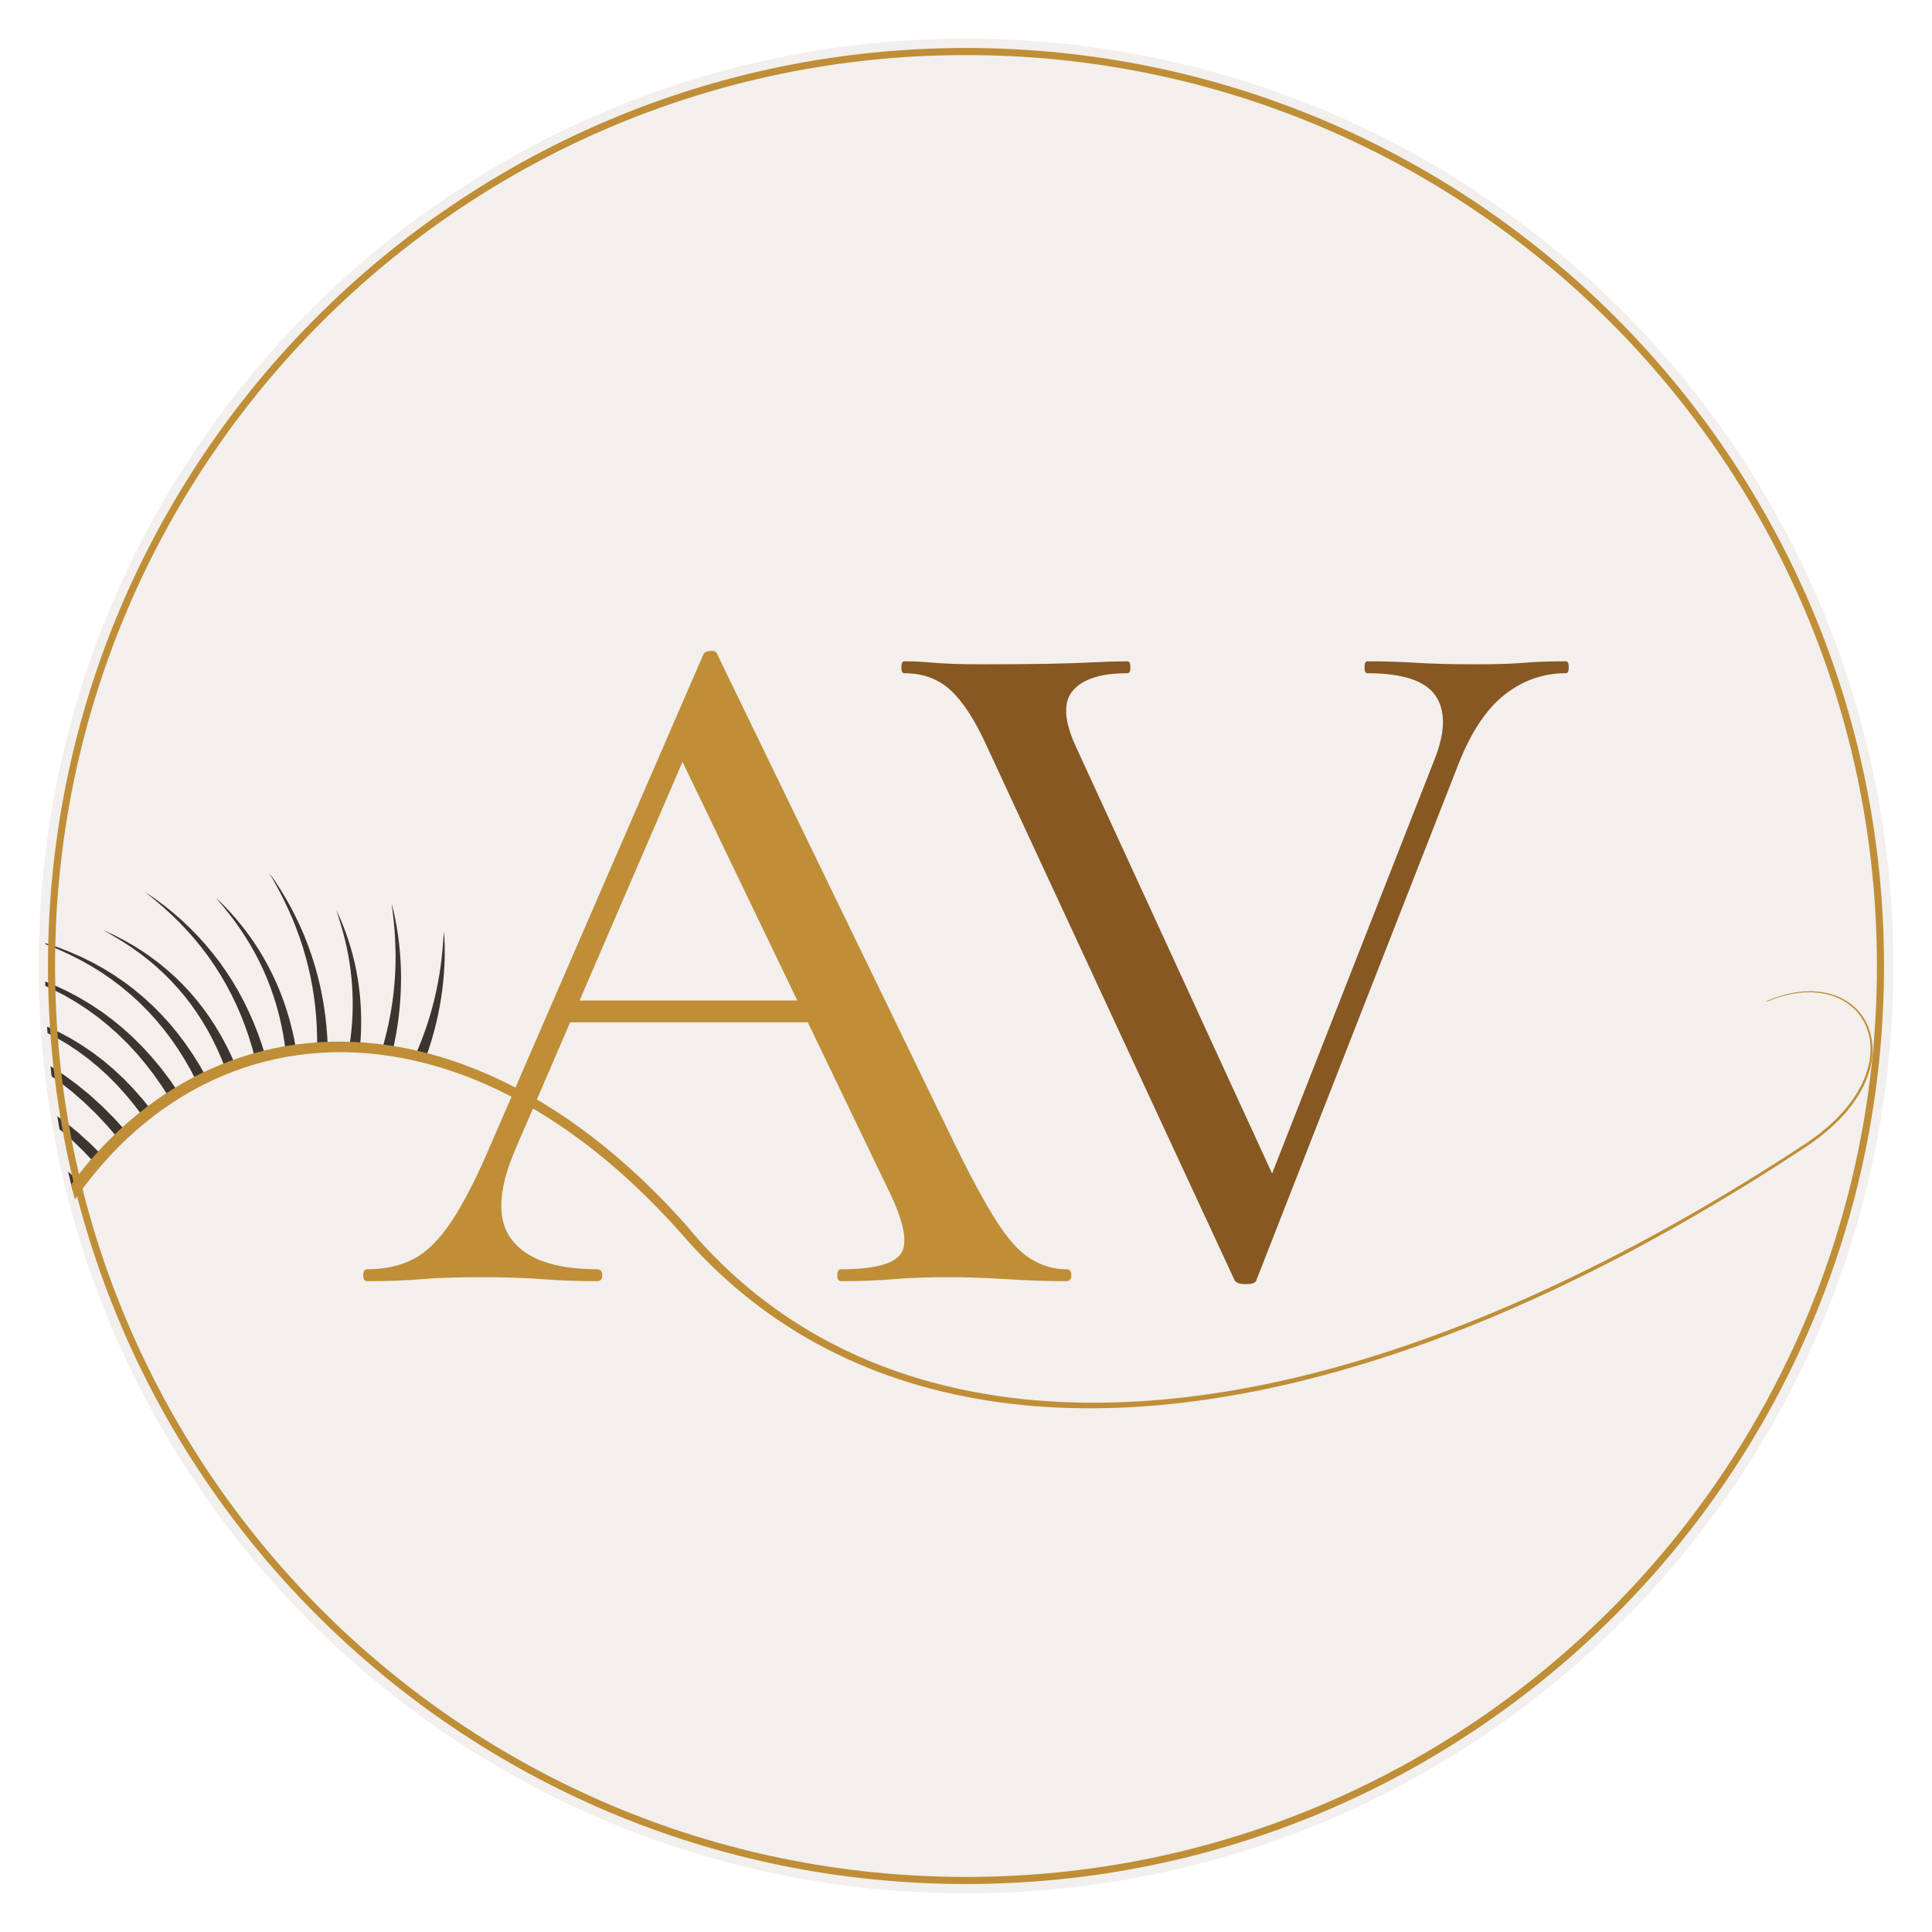
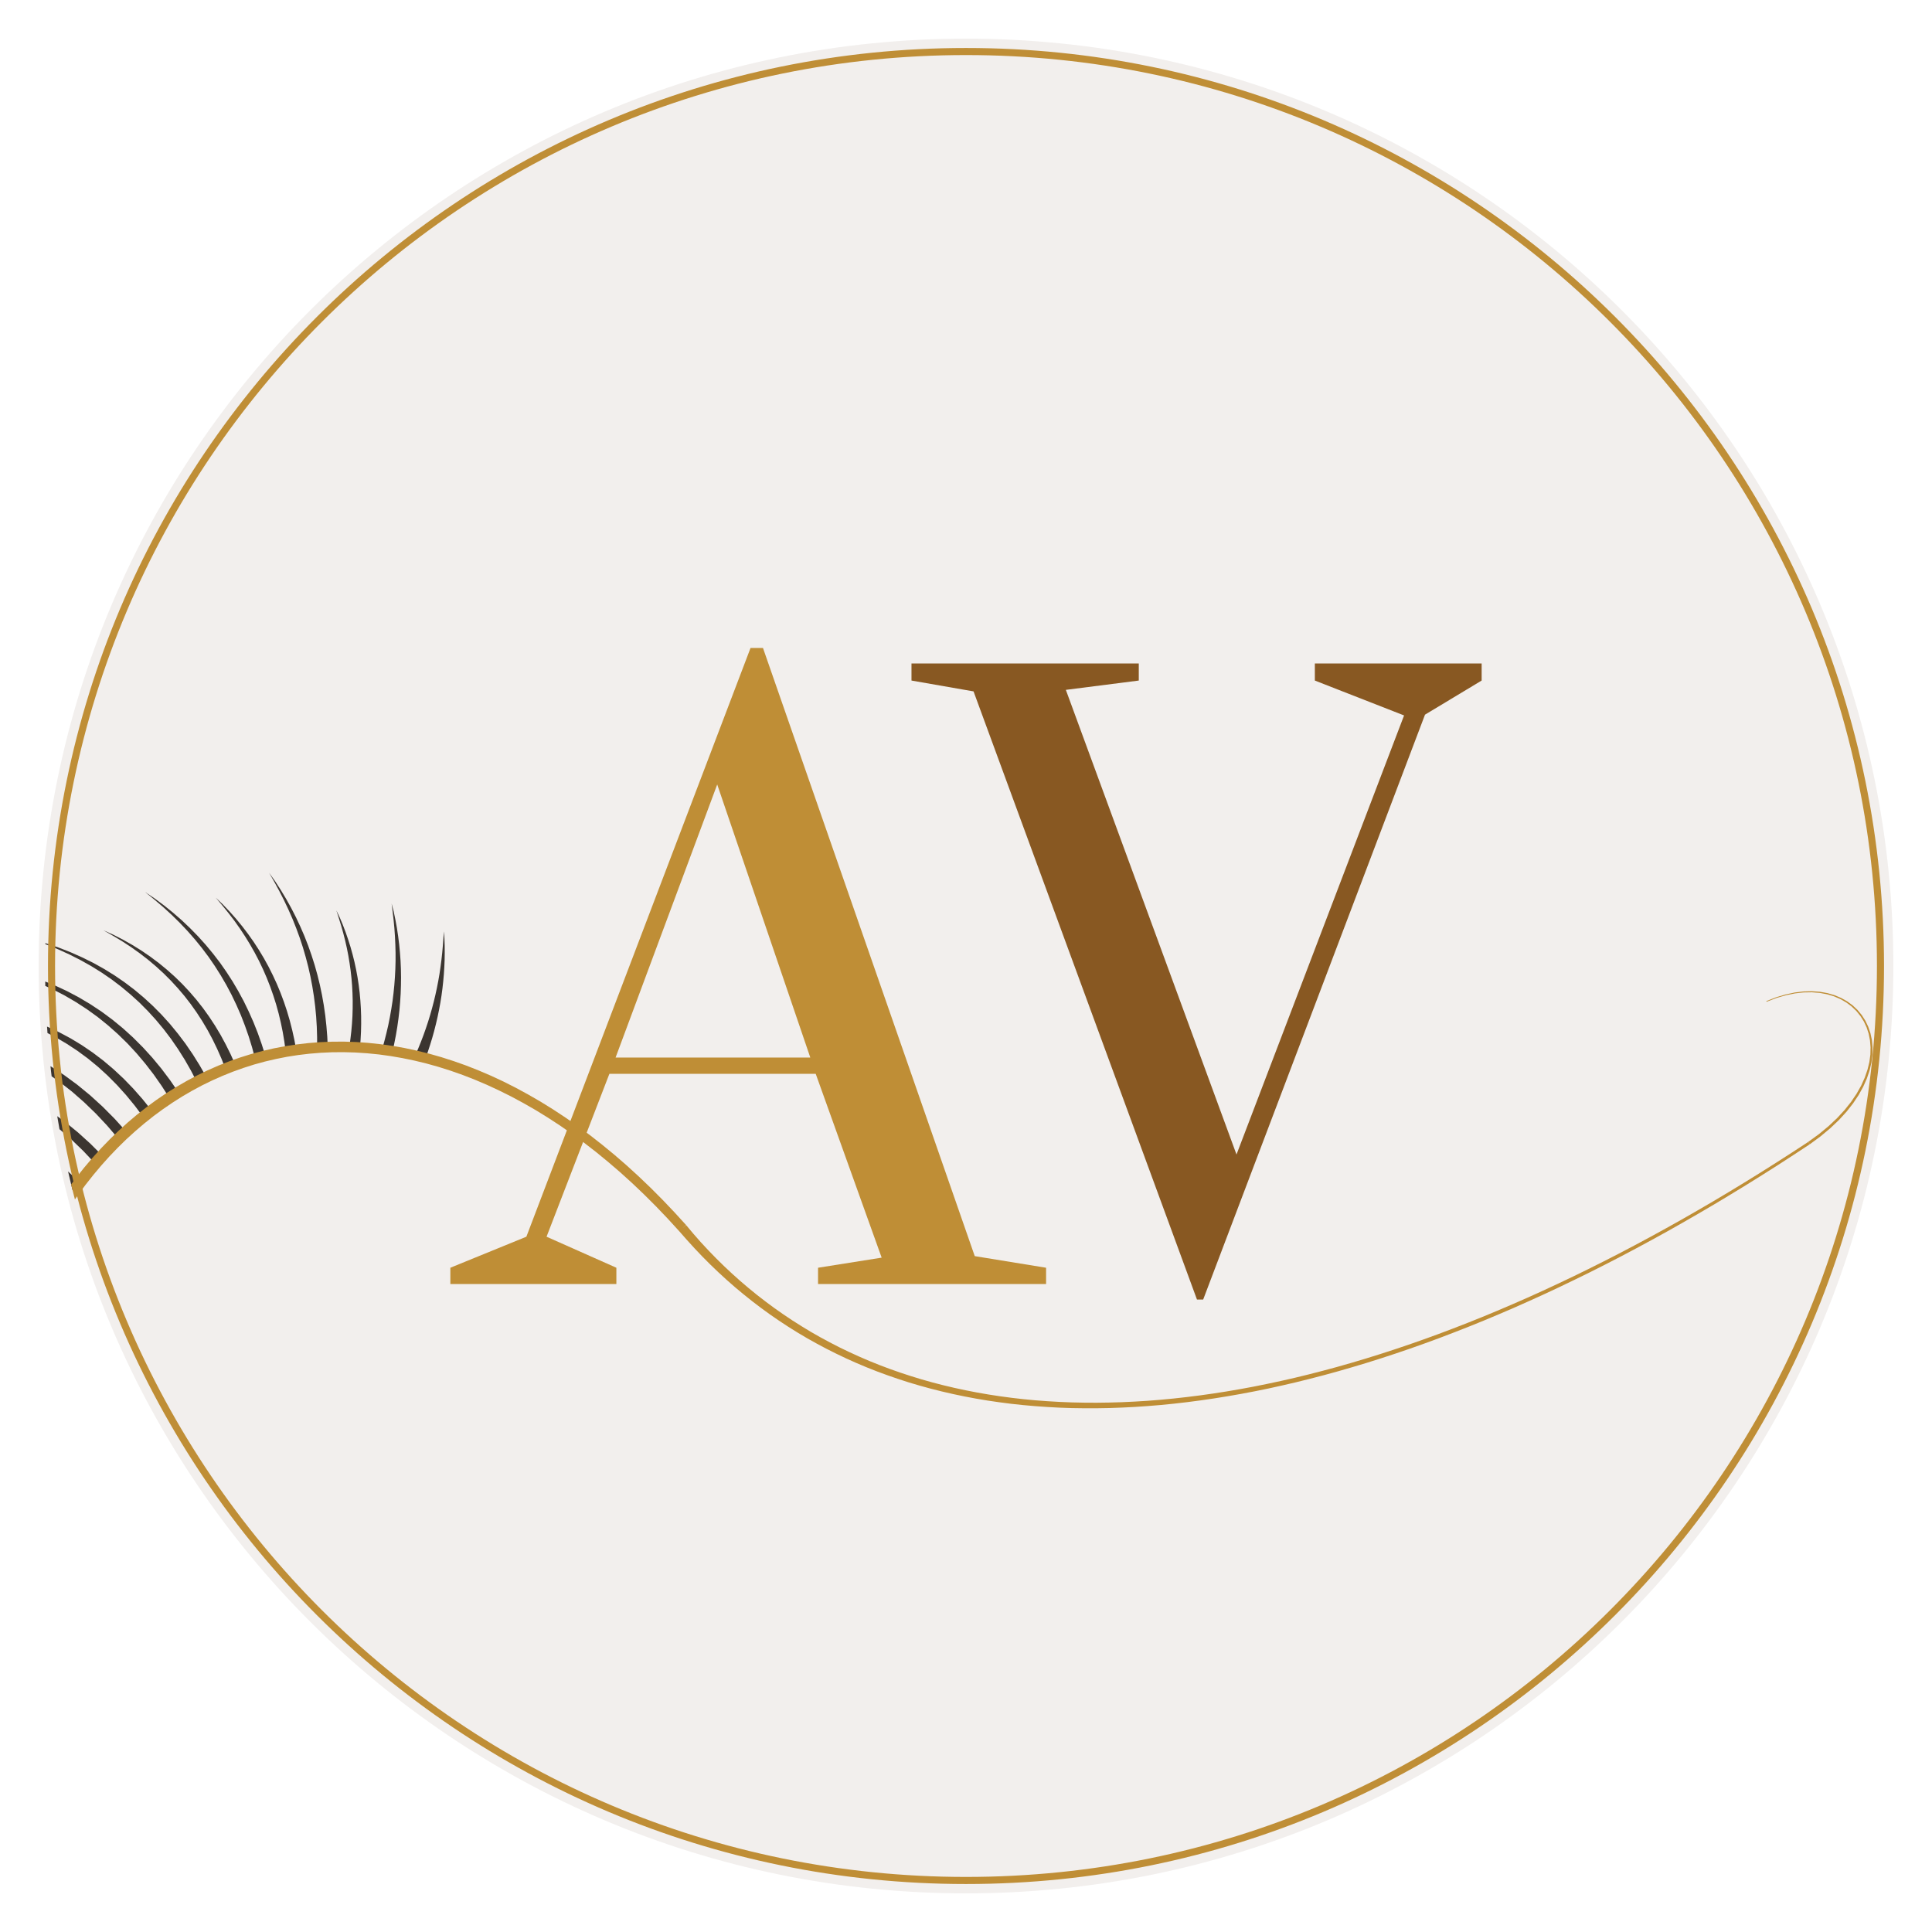
<svg xmlns="http://www.w3.org/2000/svg" viewBox="0 0 600 600" width="600" height="600" role="img" aria-labelledby="titulo">
  <clipPath id="aro">
    <circle cx="300" cy="300" r="286" />
  </clipPath>
  <circle cx="300" cy="300" r="288" fill="#F2EFED" />
  <g clip-path="url(#aro)">
    <g transform="translate(300 300) scale(1.1) translate(-318 -272)">
      <g id="cilios" fill="#3B3530">
        <path d="M57 350.89L52.17 346.83L47.27 343.16L42.31 339.86L37.29 336.95L32.21 334.42L27.07 332.27L21.87 330.51L16.62 329.12L11.31 328.12L5.95 327.51L0.54 327.27L-4.92 327.41L-10.43 327.93L-15.99 328.83L-21.6 330.11L-27.26 331.77L-32.96 333.81L-38.7 336.25L-38.7 336.25L-32.86 334.09L-27.11 332.26L-21.43 330.81L-15.83 329.72L-10.31 329L-4.87 328.66L0.51 328.68L5.8 329.07L11.03 329.82L16.18 330.95L21.26 332.44L26.28 334.29L31.22 336.51L36.1 339.1L40.92 342.05L45.67 345.37L50.36 349.06L55 353.11Z" />
        <path d="M62.24 341.69L58.15 338.1L54 334.82L49.78 331.85L45.49 329.2L41.15 326.87L36.73 324.85L32.26 323.14L27.73 321.76L23.13 320.68L18.48 319.93L13.78 319.48L9.02 319.35L4.2 319.54L-0.67 320.03L-5.59 320.84L-10.56 321.97L-15.59 323.4L-20.66 325.18L-20.66 325.18L-15.51 323.69L-10.44 322.47L-5.46 321.55L-0.56 320.93L4.26 320.61L9 320.6L13.67 320.89L18.26 321.48L22.77 322.37L27.21 323.56L31.57 325.05L35.86 326.84L40.09 328.92L44.24 331.31L48.32 334L52.34 336.99L56.29 340.28L60.18 343.87Z" />
        <path d="M68 333.26L63.94 329.49L59.81 326.02L55.6 322.85L51.31 319.98L46.94 317.42L42.5 315.17L37.97 313.22L33.38 311.57L28.71 310.23L23.97 309.19L19.16 308.46L14.27 308.03L9.32 307.91L4.3 308.09L-0.79 308.57L-5.94 309.35L-11.16 310.44L-16.44 311.86L-16.44 311.86L-11.1 310.73L-5.86 309.86L-0.71 309.28L4.35 308.99L9.31 308.99L14.18 309.28L18.97 309.86L23.66 310.73L28.26 311.89L32.78 313.35L37.2 315.09L41.55 317.12L45.8 319.44L49.98 322.05L54.07 324.94L58.09 328.13L62.02 331.61L65.87 335.38Z" />
        <path d="M74.25 325.63L70.82 322.19L67.31 319.01L63.72 316.07L60.05 313.39L56.29 310.95L52.46 308.77L48.55 306.84L44.56 305.16L40.5 303.74L36.36 302.56L32.14 301.64L27.86 300.97L23.5 300.55L19.07 300.38L14.56 300.46L9.99 300.79L5.35 301.37L0.64 302.24L0.64 302.24L5.38 301.67L10.03 301.3L14.58 301.17L19.04 301.28L23.4 301.62L27.68 302.2L31.86 303.02L35.95 304.08L39.95 305.37L43.86 306.9L47.68 308.67L51.41 310.67L55.06 312.91L58.62 315.38L62.1 318.1L65.5 321.05L68.81 324.24L72.04 327.67Z" />
        <path d="M80.96 318.8L77.64 315.13L74.23 311.7L70.72 308.5L67.11 305.54L63.41 302.82L59.61 300.34L55.72 298.09L51.74 296.09L47.67 294.32L43.5 292.79L39.24 291.5L34.9 290.45L30.47 289.64L25.95 289.06L21.34 288.72L16.64 288.63L11.86 288.77L6.99 289.18L6.99 289.18L11.87 289.07L16.63 289.14L21.29 289.44L25.84 289.96L30.28 290.7L34.62 291.66L38.85 292.85L42.98 294.27L47 295.91L50.92 297.77L54.73 299.86L58.45 302.16L62.06 304.7L65.58 307.45L68.99 310.44L72.31 313.64L75.53 317.07L78.66 320.73Z" />
        <path d="M88.09 312.8L85.54 309.62L82.9 306.62L80.17 303.8L77.34 301.16L74.43 298.7L71.42 296.42L68.33 294.32L65.16 292.4L61.89 290.66L58.54 289.1L55.11 287.72L51.59 286.53L47.98 285.51L44.3 284.68L40.53 284.02L36.68 283.55L32.74 283.27L28.73 283.19L28.73 283.19L32.72 283.56L36.61 284.06L40.41 284.73L44.1 285.56L47.69 286.55L51.19 287.71L54.59 289.03L57.89 290.53L61.09 292.18L64.2 294.01L67.21 296L70.13 298.15L72.95 300.47L75.68 302.96L78.32 305.62L80.86 308.44L83.32 311.43L85.68 314.58Z" />
        <path d="M95.62 307.63L93.28 304.22L90.83 300.97L88.27 297.88L85.61 294.96L82.85 292.2L79.99 289.6L77.03 287.17L73.97 284.9L70.8 282.8L67.54 280.86L64.18 279.08L60.72 277.47L57.16 276.03L53.51 274.75L49.76 273.64L45.91 272.69L41.97 271.91L37.93 271.33L37.93 271.33L41.91 272.2L45.79 273.19L49.55 274.32L53.21 275.6L56.76 277.03L60.2 278.61L63.53 280.33L66.74 282.21L69.86 284.24L72.86 286.41L75.75 288.74L78.54 291.22L81.23 293.84L83.81 296.62L86.28 299.55L88.66 302.63L90.92 305.86L93.09 309.24Z" />
        <path d="M103.51 303.33L101.66 300.08L99.71 296.96L97.66 293.96L95.5 291.1L93.25 288.36L90.89 285.75L88.43 283.27L85.87 280.92L83.22 278.7L80.46 276.61L77.61 274.65L74.65 272.82L71.6 271.12L68.45 269.56L65.21 268.12L61.87 266.81L58.43 265.65L54.89 264.64L54.89 264.64L58.33 265.93L61.68 267.29L64.92 268.77L68.05 270.36L71.08 272.06L74 273.88L76.81 275.81L79.51 277.86L82.11 280.03L84.61 282.3L87 284.7L89.29 287.21L91.47 289.83L93.55 292.57L95.52 295.43L97.4 298.41L99.17 301.5L100.84 304.71Z" />
        <path d="M111.71 299.89L110.42 297L109.03 294.19L107.56 291.47L105.99 288.85L104.32 286.31L102.57 283.87L100.72 281.52L98.78 279.27L96.75 277.1L94.63 275.03L92.42 273.06L90.13 271.18L87.74 269.39L85.26 267.69L82.69 266.09L80.04 264.59L77.29 263.18L74.44 261.9L74.44 261.9L77.15 263.45L79.78 265.03L82.31 266.69L84.75 268.43L87.09 270.24L89.33 272.13L91.48 274.1L93.53 276.15L95.49 278.28L97.36 280.48L99.13 282.77L100.8 285.13L102.39 287.58L103.88 290.1L105.28 292.71L106.58 295.39L107.8 298.16L108.92 301Z" />
        <path d="M120.19 297.35L119.17 294.11L118.06 290.96L116.84 287.88L115.51 284.88L114.09 281.95L112.55 279.1L110.92 276.33L109.18 273.64L107.35 271.02L105.4 268.49L103.36 266.03L101.22 263.65L98.97 261.35L96.63 259.13L94.18 256.99L91.63 254.93L88.98 252.96L86.21 251.1L86.21 251.1L88.8 253.2L91.3 255.33L93.71 257.53L96 259.78L98.2 262.1L100.29 264.48L102.27 266.92L104.16 269.43L105.93 272.01L107.6 274.65L109.17 277.35L110.64 280.12L112 282.96L113.27 285.86L114.42 288.83L115.48 291.86L116.44 294.97L117.29 298.13Z" />
        <path d="M128.9 295.7L128.39 292.9L127.78 290.14L127.09 287.43L126.31 284.77L125.44 282.16L124.48 279.59L123.44 277.08L122.3 274.61L121.09 272.19L119.78 269.82L118.39 267.5L116.91 265.22L115.34 263L113.69 260.83L111.95 258.71L110.12 256.64L108.2 254.63L106.17 252.69L106.17 252.69L107.98 254.83L109.72 256.98L111.39 259.15L112.96 261.36L114.45 263.61L115.85 265.89L117.17 268.21L118.4 270.56L119.54 272.95L120.59 275.37L121.56 277.84L122.44 280.34L123.24 282.87L123.95 285.45L124.57 288.06L125.11 290.71L125.56 293.39L125.93 296.12Z" />
        <path d="M137.81 294.95L137.67 291.94L137.43 288.96L137.11 286.01L136.69 283.09L136.18 280.2L135.58 277.34L134.89 274.52L134.11 271.73L133.23 268.97L132.27 266.24L131.22 263.55L130.07 260.89L128.84 258.27L127.51 255.67L126.09 253.12L124.58 250.6L122.98 248.12L121.25 245.69L121.25 245.69L122.73 248.27L124.14 250.86L125.46 253.45L126.7 256.07L127.86 258.71L128.92 261.37L129.9 264.05L130.79 266.75L131.58 269.47L132.3 272.22L132.92 274.98L133.45 277.77L133.9 280.58L134.26 283.42L134.53 286.27L134.71 289.15L134.8 292.06L134.81 294.98Z" />
        <path d="M146.88 295.12L147.07 292.85L147.19 290.6L147.24 288.36L147.23 286.13L147.15 283.91L147.01 281.71L146.81 279.51L146.54 277.33L146.21 275.17L145.81 273.01L145.35 270.87L144.82 268.75L144.23 266.63L143.57 264.54L142.85 262.45L142.06 260.38L141.2 258.33L140.24 256.31L140.24 256.31L140.92 258.44L141.57 260.55L142.17 262.67L142.71 264.78L143.19 266.9L143.61 269.02L143.96 271.14L144.26 273.27L144.5 275.4L144.68 277.53L144.79 279.66L144.85 281.8L144.84 283.95L144.78 286.1L144.65 288.25L144.46 290.41L144.21 292.57L143.91 294.74Z" />
        <path d="M156.08 296.19L156.59 293.85L157.05 291.51L157.44 289.18L157.77 286.84L158.04 284.51L158.24 282.17L158.39 279.84L158.47 277.51L158.5 275.19L158.46 272.86L158.36 270.54L158.19 268.22L157.97 265.9L157.68 263.59L157.33 261.27L156.91 258.97L156.43 256.66L155.84 254.37L155.84 254.37L156.13 256.72L156.4 259.04L156.62 261.36L156.78 263.67L156.89 265.98L156.95 268.28L156.95 270.57L156.89 272.86L156.77 275.14L156.6 277.41L156.37 279.68L156.09 281.94L155.74 284.2L155.34 286.46L154.89 288.71L154.37 290.95L153.8 293.19L153.18 295.43Z" />
        <path d="M165.37 298.18L166.06 296.23L166.7 294.27L167.3 292.31L167.85 290.34L168.35 288.37L168.81 286.39L169.22 284.4L169.59 282.41L169.91 280.41L170.18 278.41L170.4 276.41L170.58 274.4L170.71 272.38L170.8 270.36L170.83 268.33L170.82 266.3L170.75 264.27L170.6 262.23L170.6 262.23L170.45 264.27L170.3 266.29L170.12 268.3L169.9 270.29L169.64 272.28L169.35 274.25L169.01 276.21L168.63 278.16L168.21 280.1L167.75 282.03L167.25 283.94L166.71 285.85L166.13 287.74L165.5 289.63L164.84 291.5L164.13 293.36L163.38 295.22L162.59 297.06Z" />
      </g>
      <path id="palpebra" d="M57.51 352.78L59.32 349.37L61.2 346.06L63.14 342.85L65.16 339.74L67.24 336.74L69.38 333.83L71.59 331.03L73.85 328.34L76.17 325.75L78.56 323.26L80.99 320.88L83.49 318.61L86.03 316.44L88.62 314.38L91.27 312.43L93.96 310.59L96.7 308.85L99.48 307.23L102.31 305.71L105.18 304.31L108.09 303.02L111.03 301.84L114.02 300.77L117.04 299.81L120.1 298.97L123.19 298.25L126.31 297.63L129.46 297.14L132.64 296.76L135.84 296.5L139.07 296.35L142.33 296.33L145.61 296.42L148.91 296.64L152.23 296.97L155.57 297.43L158.92 298.01L162.29 298.71L165.67 299.53L169.07 300.48L172.48 301.56L175.89 302.76L179.31 304.09L182.74 305.55L186.17 307.14L189.61 308.85L193.04 310.7L196.48 312.67L199.91 314.78L203.34 317.02L206.76 319.39L210.17 321.9L213.58 324.54L216.97 327.32L220.36 330.23L223.73 333.28L227.08 336.47L230.42 339.8L233.73 343.26L237.03 346.87L238.97 345.13L235.64 341.48L232.29 337.96L228.92 334.58L225.53 331.34L222.13 328.24L218.7 325.27L215.26 322.44L211.81 319.74L208.34 317.18L204.87 314.76L201.38 312.46L197.89 310.3L194.39 308.28L190.89 306.38L187.39 304.61L183.89 302.98L180.38 301.48L176.88 300.1L173.38 298.86L169.89 297.74L166.41 296.75L162.93 295.89L159.47 295.15L156.02 294.54L152.58 294.06L149.16 293.7L145.75 293.46L142.37 293.35L139 293.37L135.66 293.5L132.34 293.76L129.05 294.14L125.78 294.64L122.55 295.26L119.35 296L116.17 296.86L113.04 297.84L109.94 298.93L106.88 300.14L103.86 301.47L100.88 302.91L97.95 304.47L95.06 306.14L92.21 307.92L89.42 309.82L86.68 311.83L83.98 313.95L81.35 316.17L78.76 318.51L76.24 320.96L73.77 323.51L71.37 326.17L69.02 328.94L66.74 331.81L64.53 334.79L62.38 337.87L60.3 341.06L58.29 344.34L56.35 347.73L54.49 351.22ZM237 346.83L239.14 349.27L241.31 351.65L243.51 353.97L245.76 356.23L248.05 358.43L250.38 360.57L252.75 362.65L255.16 364.66L257.61 366.62L260.09 368.51L262.62 370.35L265.19 372.12L267.79 373.83L270.43 375.48L273.11 377.07L275.83 378.59L278.59 380.06L281.38 381.46L284.21 382.81L287.07 384.09L289.97 385.31L292.9 386.47L295.87 387.56L298.88 388.6L301.91 389.58L304.99 390.49L308.09 391.34L311.23 392.13L314.4 392.86L317.6 393.53L320.84 394.14L324.11 394.69L327.4 395.17L330.73 395.6L334.09 395.96L337.48 396.26L340.9 396.5L344.35 396.69L347.83 396.81L351.34 396.86L354.88 396.86L358.44 396.8L362.04 396.67L365.66 396.49L369.3 396.24L372.98 395.94L376.68 395.57L380.41 395.14L384.16 394.65L387.94 394.1L391.74 393.49L395.57 392.82L399.43 392.09L403.31 391.3L407.21 390.44L411.13 389.53L415.08 388.55L419.05 387.52L423.05 386.42L427.06 385.26L431.1 384.05L435.16 382.77L439.24 381.43L443.35 380.03L447.47 378.57L451.61 377.05L455.77 375.46L459.96 373.82L464.16 372.12L468.38 370.35L472.62 368.53L476.87 366.64L481.15 364.7L485.44 362.69L489.75 360.62L494.08 358.5L498.42 356.31L502.78 354.06L507.15 351.75L511.54 349.38L515.95 346.95L520.37 344.45L524.8 341.9L529.25 339.29L533.71 336.61L538.19 333.88L542.68 331.08L547.18 328.23L551.69 325.31L556.22 322.33L555.78 321.67L551.25 324.63L546.73 327.53L542.23 330.37L537.74 333.15L533.26 335.87L528.8 338.53L524.35 341.12L519.92 343.66L515.5 346.13L511.09 348.55L506.7 350.9L502.33 353.2L497.97 355.43L493.63 357.6L489.31 359.71L485 361.76L480.71 363.75L476.44 365.68L472.19 367.54L467.95 369.35L463.74 371.1L459.54 372.78L455.37 374.4L451.21 375.97L447.07 377.47L442.96 378.91L438.86 380.29L434.79 381.61L430.74 382.87L426.71 384.07L422.71 385.21L418.73 386.28L414.77 387.3L410.83 388.26L406.92 389.15L403.03 389.98L399.17 390.76L395.33 391.47L391.52 392.12L387.73 392.71L383.97 393.24L380.24 393.71L376.53 394.12L372.85 394.47L369.2 394.76L365.57 394.98L361.97 395.15L358.41 395.25L354.87 395.3L351.36 395.28L347.88 395.21L344.43 395.07L341.01 394.87L337.62 394.62L334.26 394.3L330.94 393.92L327.64 393.48L324.38 392.98L321.15 392.42L317.95 391.8L314.79 391.12L311.66 390.38L308.56 389.58L305.5 388.72L302.47 387.79L299.48 386.81L296.52 385.77L293.6 384.67L290.71 383.51L287.86 382.28L285.05 381L282.27 379.66L279.53 378.25L276.83 376.79L274.16 375.27L271.54 373.68L268.95 372.04L266.4 370.33L263.89 368.57L261.42 366.74L258.99 364.86L256.6 362.91L254.25 360.91L251.94 358.84L249.68 356.72L247.45 354.53L245.27 352.28L243.13 349.98L241.04 347.6L239 345.17Z" fill="#BF8E36" />
      <path id="floreio" d="M556.23 322.33L559.28 320.08L562.02 317.79L564.46 315.47L566.6 313.13L568.45 310.77L570.02 308.42L571.31 306.08L572.34 303.76L573.11 301.48L573.63 299.24L573.9 297.06L573.94 294.95L573.76 292.92L573.35 290.99L572.73 289.16L571.91 287.44L570.9 285.86L569.7 284.41L568.32 283.11L566.78 281.98L565.07 281.02L563.22 280.24L561.22 279.66L559.09 279.28L556.84 279.12L554.46 279.18L551.98 279.48L549.4 280.03L546.72 280.83L543.96 281.91L544.04 282.09L546.79 281.04L549.46 280.26L552.02 279.74L554.48 279.46L556.83 279.42L559.05 279.6L561.14 279.99L563.1 280.58L564.9 281.36L566.56 282.32L568.05 283.44L569.37 284.71L570.52 286.13L571.49 287.67L572.27 289.34L572.85 291.12L573.22 293L573.38 294.97L573.33 297.02L573.04 299.13L572.51 301.3L571.74 303.52L570.72 305.78L569.44 308.06L567.88 310.36L566.05 312.66L563.93 314.95L561.52 317.22L558.8 319.47L555.77 321.67Z" fill="#BF8E36" />
-       <path id="letra-a" d="M283.06 287.90L201.58 287.90L204.94 281.74L281.10 281.74L283.06 287.90M346.34 357.62Q347.74 357.62 347.74 359.30Q347.74 360.98 346.34 360.98Q338.22 360.98 329.68 360.42Q321.14 359.86 313.02 359.86Q304.06 359.86 297.48 360.42Q290.90 360.98 282.78 360.98Q281.66 360.98 281.66 359.30Q281.66 357.62 282.78 357.62Q296.50 357.62 299.58 353.28Q302.66 348.94 296.50 336.06L236.30 210.90L245.26 197.46L190.66 324.02Q183.38 341.10 189.82 349.36Q196.26 357.62 213.90 357.62Q215.30 357.62 215.30 359.30Q215.30 360.98 213.90 360.98Q205.50 360.98 198.50 360.42Q191.50 359.86 180.86 359.86Q170.50 359.86 164.20 360.42Q157.90 360.98 148.94 360.98Q147.82 360.98 147.82 359.30Q147.82 357.62 148.94 357.62Q156.50 357.62 162.10 354.68Q167.70 351.74 172.88 343.90Q178.06 336.06 184.22 321.50L243.86 184.02Q244.14 183.18 245.82 183.04Q247.50 182.90 247.78 184.02L314.98 322.62Q321.70 336.34 326.60 344.04Q331.50 351.74 336.26 354.68Q341.02 357.62 346.34 357.62" fill="#BF8E36" />
-       <path id="letra-v" d="M487.34 185.98Q488.18 185.98 488.18 187.66Q488.18 189.34 487.34 189.34Q477.82 189.34 470.12 195.36Q462.42 201.38 457.10 214.82L399.98 360.70Q399.70 361.82 397.04 361.82Q394.38 361.82 393.82 360.70L323.54 209.22Q318.78 198.86 313.60 194.10Q308.42 189.34 300.58 189.34Q299.74 189.34 299.74 187.66Q299.74 185.98 300.58 185.98Q304.22 185.98 307.30 186.26Q310.38 186.54 314.02 186.68Q317.66 186.82 322.98 186.82Q333.62 186.82 341.18 186.68Q348.74 186.54 354.06 186.26Q359.38 185.98 363.58 185.98Q364.42 185.98 364.42 187.66Q364.42 189.34 363.58 189.34Q352.38 189.34 348.18 194.24Q343.98 199.14 349.02 210.06L406.42 334.94L396.34 351.18L450.38 213.42Q454.86 201.94 450.52 195.64Q446.18 189.34 431.34 189.34Q430.50 189.34 430.50 187.66Q430.50 185.98 431.34 185.98Q438.62 185.98 445.20 186.40Q451.78 186.82 462.42 186.82Q470.54 186.82 475.44 186.40Q480.34 185.98 487.34 185.98" fill="#885822" />
+       <path id="letra-a" d="M219.29 361.79L172.42 361.79L172.42 357.19L193.88 348.43L257.17 182.21L260.68 182.21L320.47 353.91L340.61 357.19L340.61 361.79L276.23 361.79L276.23 357.19L294.19 354.34L275.57 302.44L217.32 302.44L199.58 348.43L219.29 357.19L219.29 361.79M247.76 220.75L219.07 297.84L274.04 297.84" fill="#BF8E36" />
+       <path id="letra-v" d="M384.96 366.17L383.21 366.17L320.13 194.47L302.61 191.41L302.61 186.59L366.78 186.59L366.78 191.41L346.19 194.04L394.37 325.22L441.68 201.26L416.49 191.41L416.49 186.59L463.58 186.59L463.58 191.41L447.59 201.04" fill="#885822" />
    </g>
  </g>
  <circle cx="300" cy="300" r="284" fill="none" stroke="#BF8E36" stroke-width="2.2" />
</svg>
